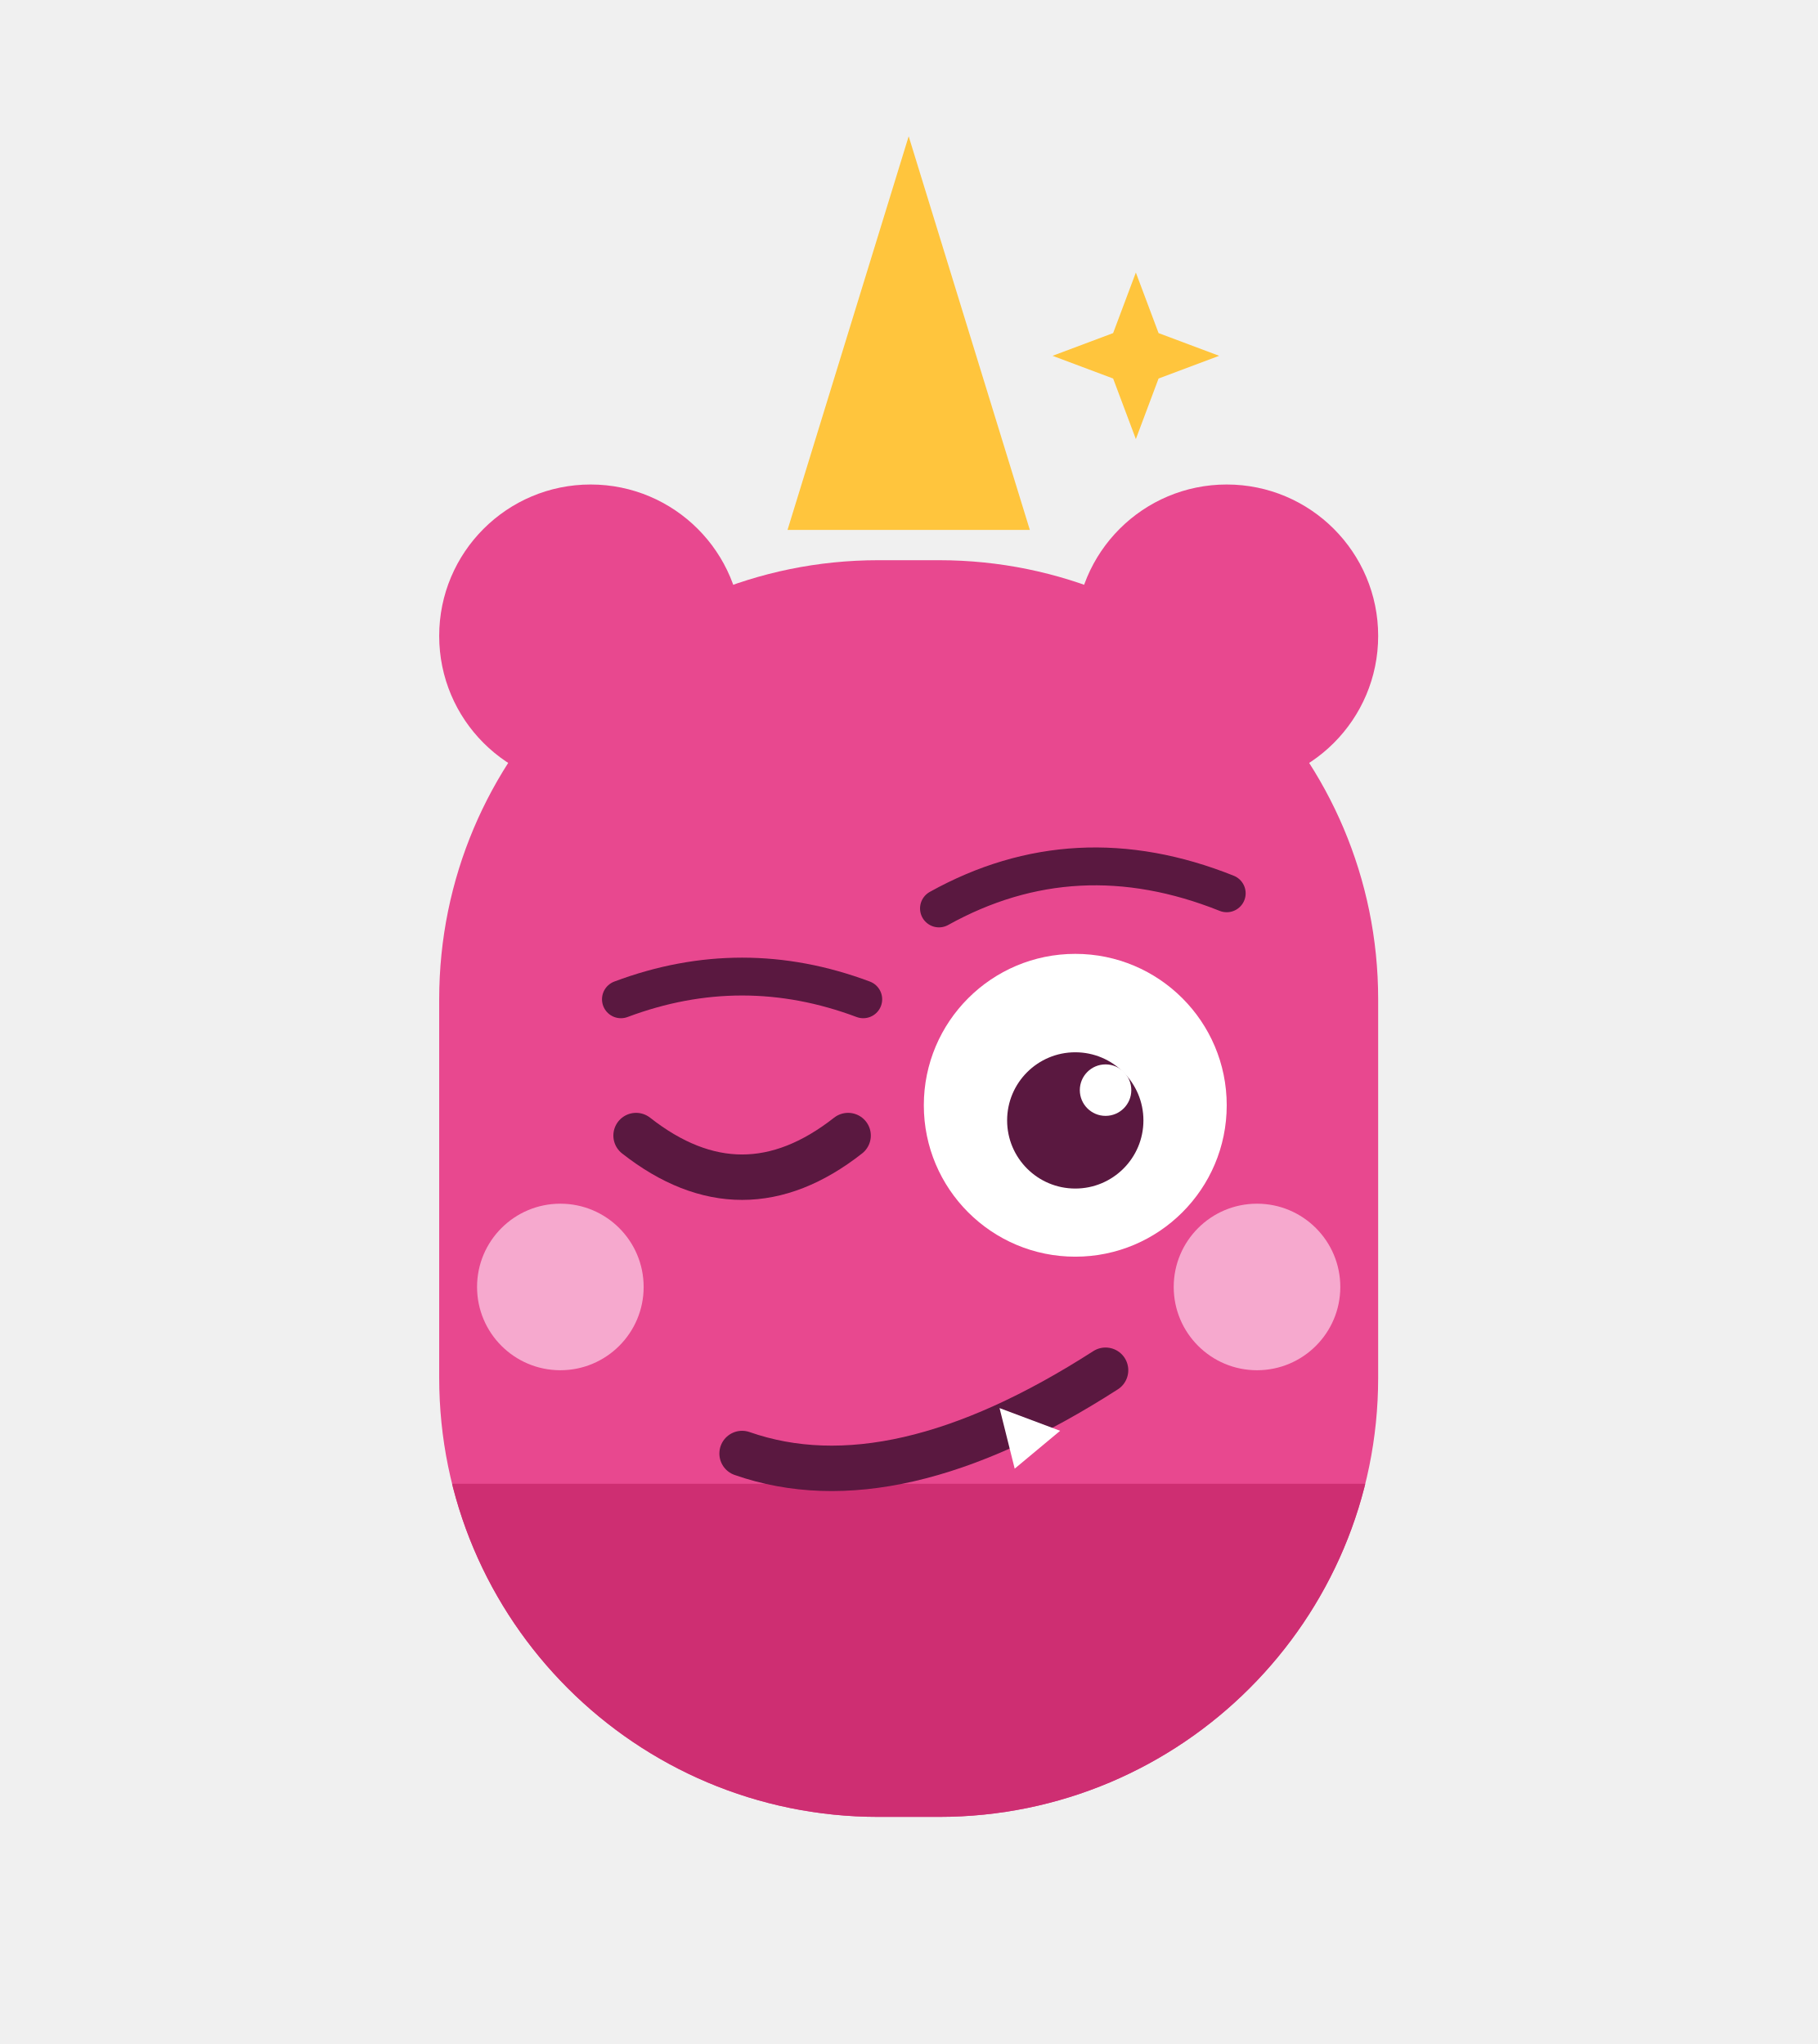
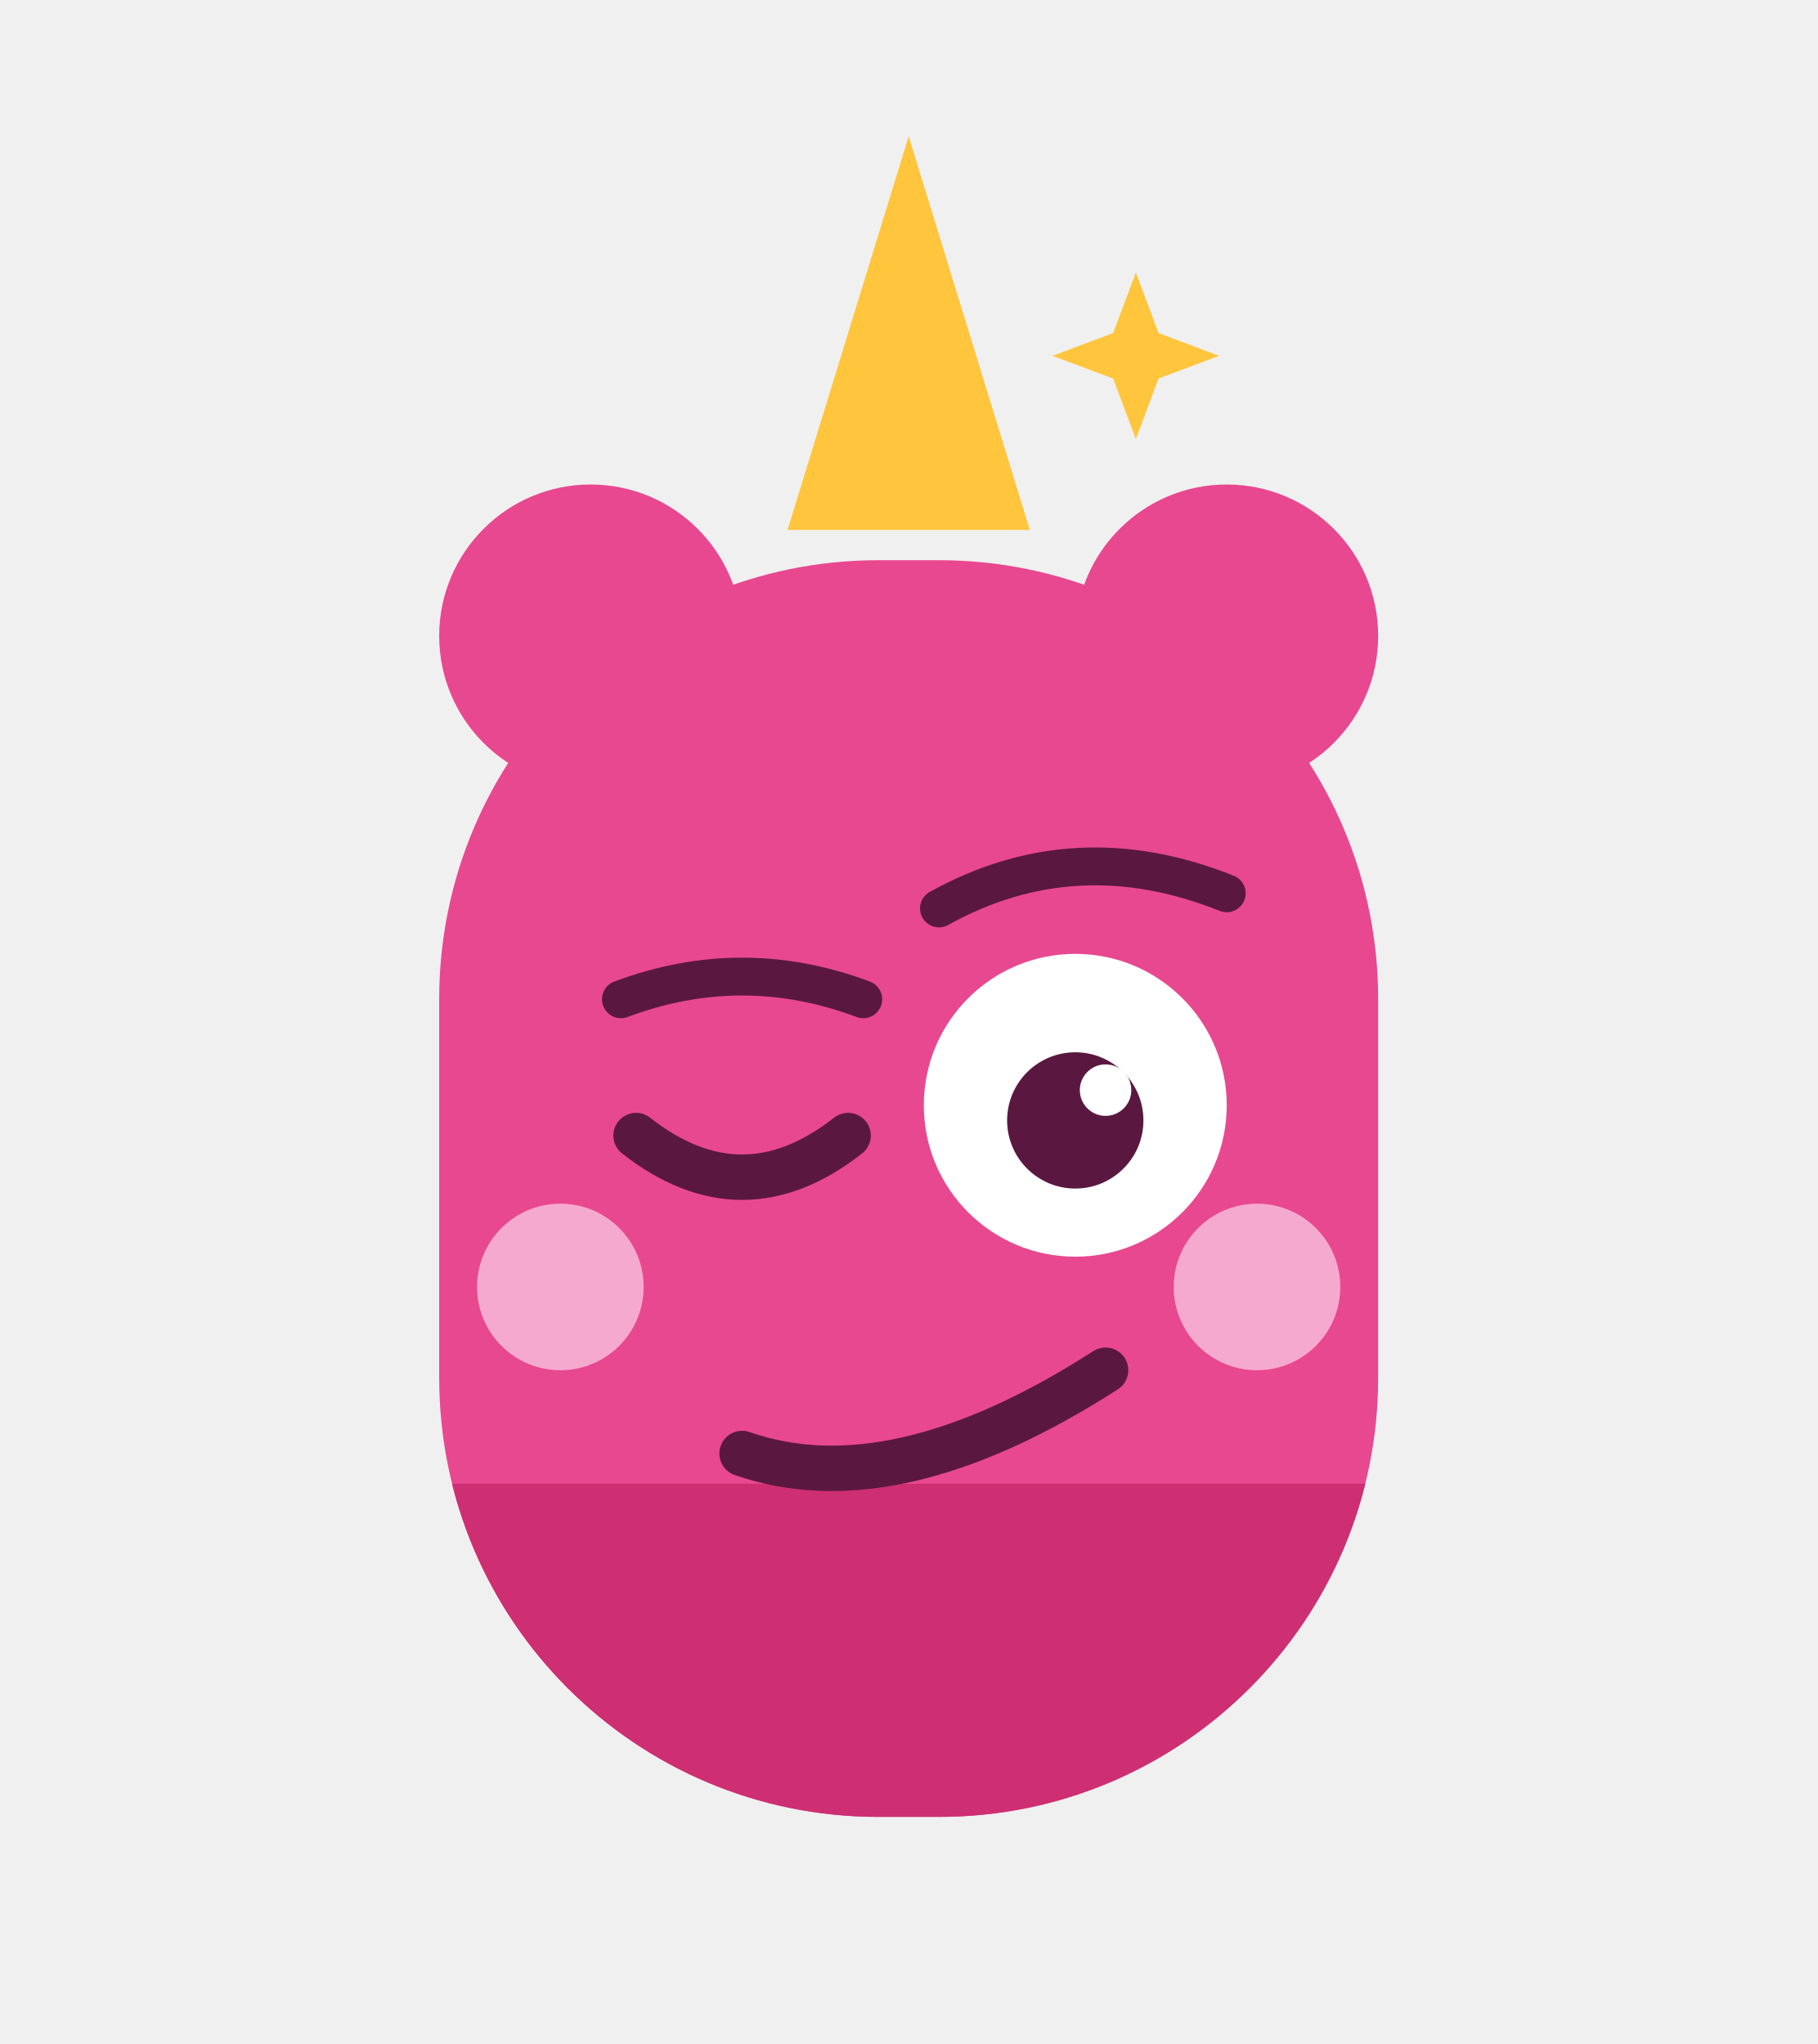
<svg xmlns="http://www.w3.org/2000/svg" viewBox="0 0 240 270" width="240" height="270">
  <defs>
    <clipPath id="clipUni">
      <rect x="58" y="74" width="124" height="166" rx="58" />
    </clipPath>
  </defs>
  <g>
    <circle cx="78" cy="84" r="20" fill="#E8488F" />
    <circle cx="162" cy="84" r="20" fill="#E8488F" />
    <path d="M104 70 L120 18 L136 70 Z" fill="#FFC53D" />
    <rect x="58" y="74" width="124" height="166" rx="58" fill="#E8488F" />
    <g clip-path="url(#clipUni)">
      <path d="M58 196 H182 V240 H58 Z" fill="#CE2E72" />
    </g>
    <circle cx="74" cy="170" r="11" fill="#F6A9CE" />
    <circle cx="166" cy="170" r="11" fill="#F6A9CE" />
    <path d="M82 132 Q98 126 114 132" stroke="#5A1840" stroke-width="5" fill="none" stroke-linecap="round" />
    <path d="M124 120 Q142 110 162 118" stroke="#5A1840" stroke-width="5" fill="none" stroke-linecap="round" />
    <path d="M84 150 Q98 161 112 150" stroke="#5A1840" stroke-width="6" fill="none" stroke-linecap="round" />
    <circle cx="142" cy="146" r="20" fill="#fff" />
    <circle cx="142" cy="148" r="9" fill="#5A1840" />
    <circle cx="146" cy="144" r="3.4" fill="#fff" />
    <path d="M98 192 Q118 199 146 181" stroke="#5A1840" stroke-width="6" fill="none" stroke-linecap="round" />
-     <path d="M132 186 l2 8 6 -5 Z" fill="#fff" />
    <path d="M150 36 l3 8 8 3 -8 3 -3 8 -3 -8 -8 -3 8 -3 Z" fill="#FFC53D" />
  </g>
</svg>
